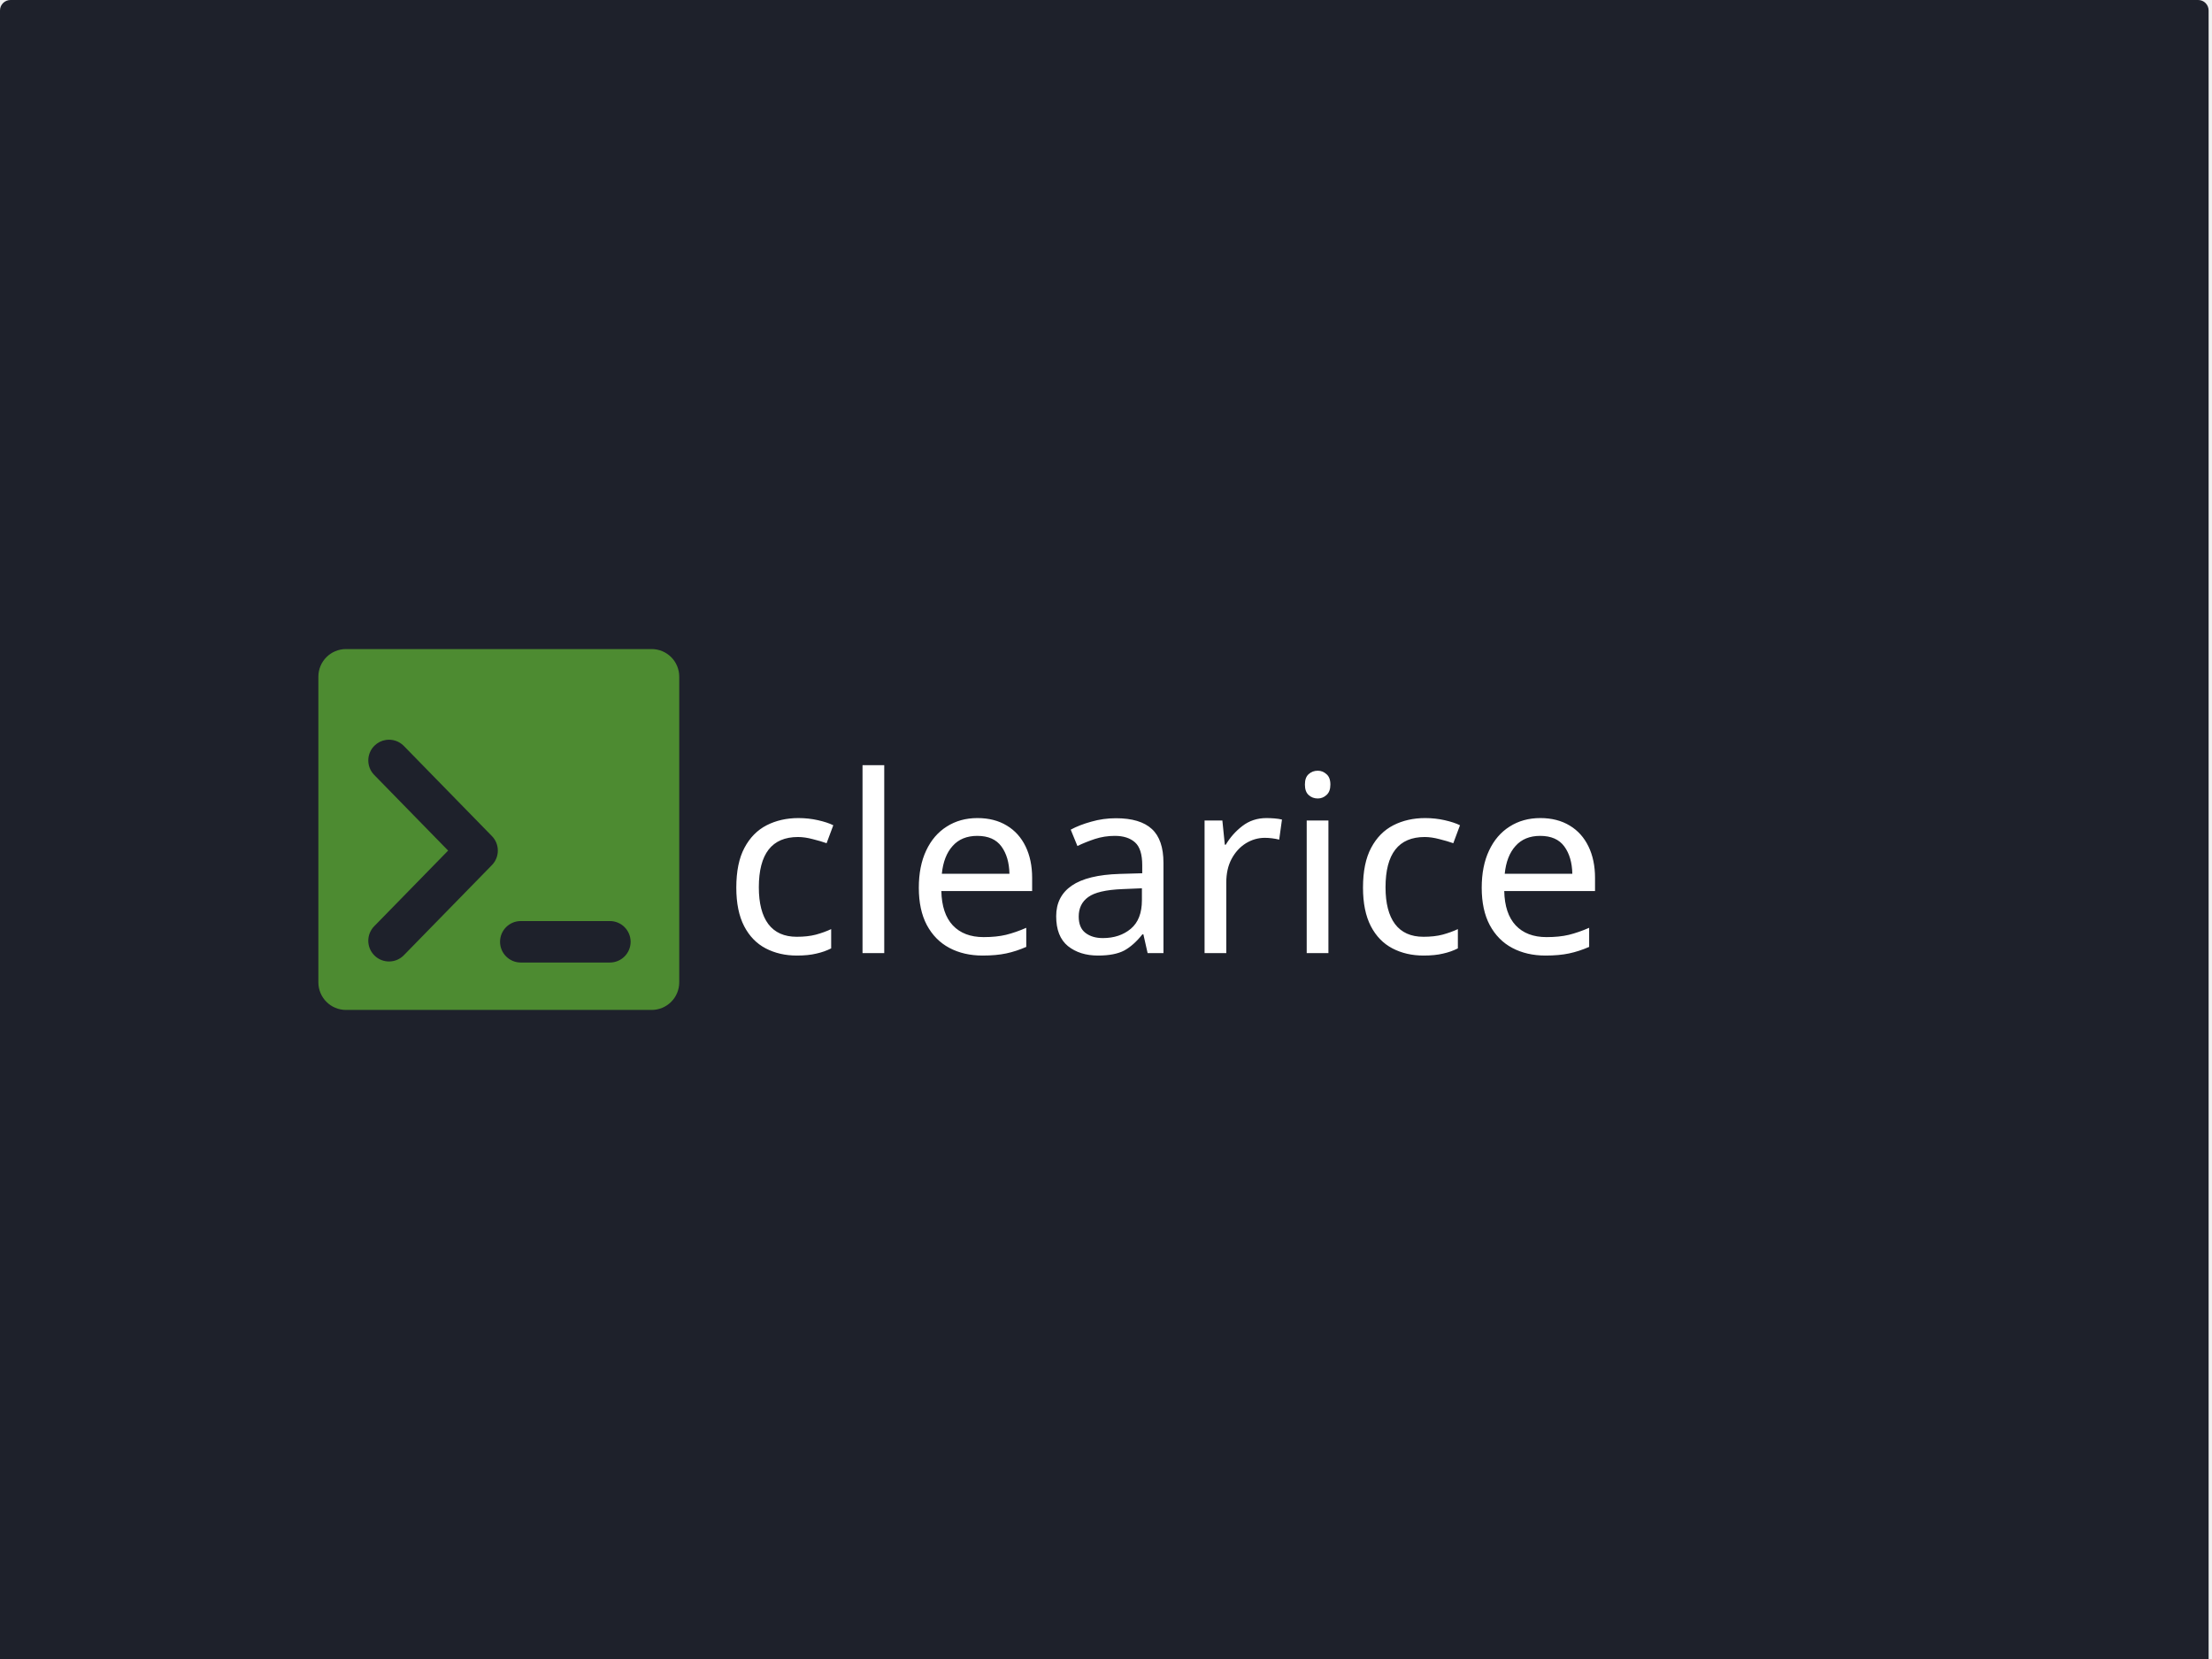
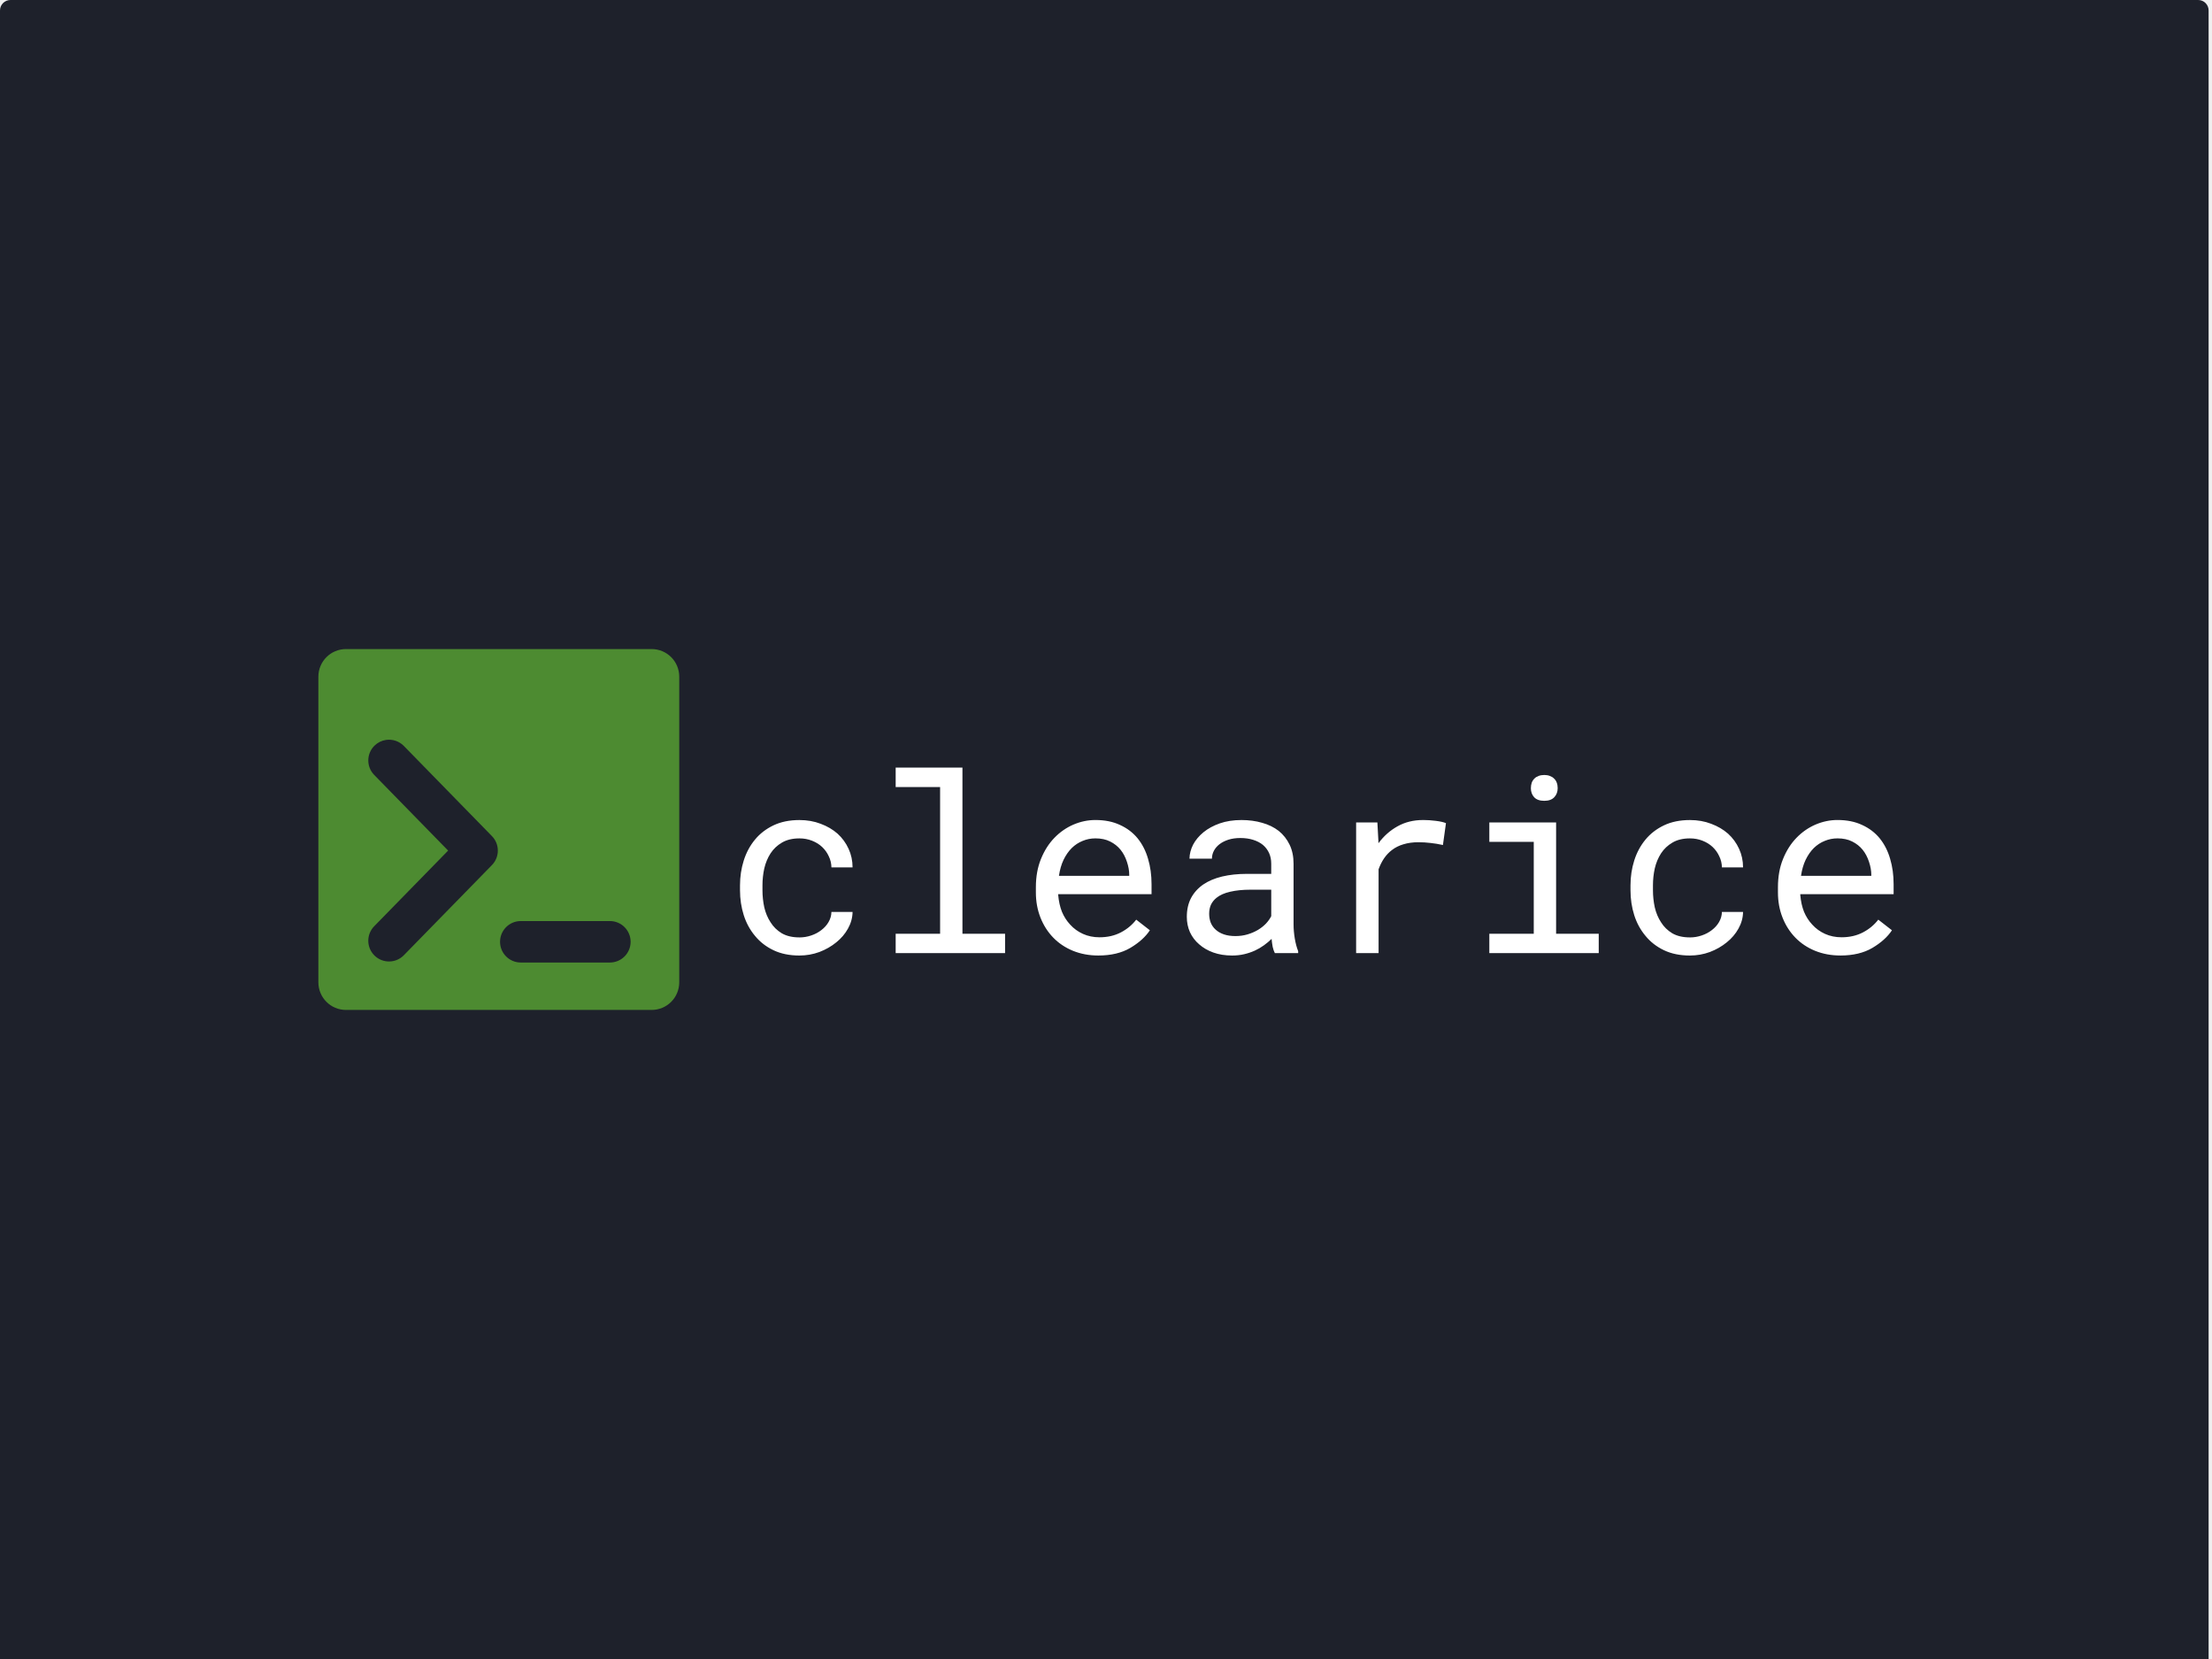
<svg xmlns="http://www.w3.org/2000/svg" width="800" height="600" viewBox="0 0 211.667 158.75" version="1.1" id="svg5">
  <defs id="defs2" />
  <g id="layer1">
    <rect style="opacity:1;fill:#1e212b;fill-opacity:1;stroke-width:0.3;stroke-linejoin:round;stop-color:#000000" id="rect1433" width="211.343" height="160.167" x="0" y="0" rx="1" ry="1" />
    <g id="g4">
      <path id="rect1" style="fill:#4d8b31;fill-opacity:1;stroke-width:0.265;paint-order:markers stroke fill" d="m 33.111,62.109 c -1.466,0 -2.646,1.18 -2.646,2.646 v 29.24 c 0,1.466 1.18,2.646 2.646,2.646 h 29.24 c 1.466,0 2.646,-1.18 2.646,-2.646 V 64.755 c 0,-1.466 -1.18,-2.646 -2.646,-2.646 z m 3.827,8.695 a 1.984,1.984 0 0 1 1.706,0.575 l 8.429,8.628 a 1.985,1.985 0 0 1 0,2.773 l -8.429,8.627 a 1.984,1.984 0 0 1 -2.804,0.033 1.984,1.984 0 0 1 -0.034,-2.807 l 7.075,-7.24 -7.075,-7.242 a 1.984,1.984 0 0 1 0.034,-2.804 1.984,1.984 0 0 1 1.098,-0.544 z M 49.834,88.136 h 8.526 a 1.984,1.984 0 0 1 1.984,1.984 1.984,1.984 0 0 1 -1.984,1.984 h -8.526 a 1.984,1.984 0 0 1 -1.984,-1.984 1.984,1.984 0 0 1 1.984,-1.984 z" />
-       <text xml:space="preserve" style="font-size:23.666px;line-height:1.25;font-family:sans-serif;letter-spacing:0px;word-spacing:0px;fill:#ffffff;fill-opacity:1;stroke-width:0.265" x="69.159" y="91.202" id="text2">
-         <tspan id="tspan2" style="font-style:normal;font-variant:normal;font-weight:normal;font-stretch:normal;font-family:'Roboto Mono';-inkscape-font-specification:'Roboto Mono';fill:#ffffff;fill-opacity:1;stroke-width:0.265" x="69.159" y="91.202">clearice</tspan>
-       </text>
+       <path style="font-size:23.666px;line-height:1.25;font-family:'Roboto Mono';-inkscape-font-specification:'Roboto Mono';letter-spacing:0px;word-spacing:0px;fill:#ffffff;stroke-width:0.265" d="m 76.497,89.7 q -1.005,0 -1.687,-0.393 -0.67,-0.404 -1.075,-1.052 -0.416,-0.636 -0.601,-1.433 -0.173,-0.809 -0.173,-1.629 v -0.485 q 0,-0.809 0.173,-1.606 0.185,-0.797 0.601,-1.444 0.416,-0.636 1.086,-1.028 0.682,-0.404 1.676,-0.404 0.647,0 1.202,0.22 0.566,0.22 0.971,0.601 0.404,0.381 0.636,0.89 0.243,0.497 0.254,1.063 h 2.022 q 0,-0.948 -0.381,-1.78 -0.381,-0.832 -1.052,-1.444 -0.682,-0.601 -1.618,-0.948 -0.924,-0.358 -2.034,-0.358 -1.421,0 -2.484,0.508 -1.063,0.508 -1.768,1.364 -0.716,0.867 -1.075,1.999 -0.358,1.132 -0.358,2.369 v 0.485 q 0,1.248 0.358,2.38 0.358,1.121 1.075,1.976 0.705,0.867 1.768,1.375 1.063,0.508 2.484,0.508 0.994,0 1.907,-0.335 0.913,-0.347 1.618,-0.924 0.705,-0.566 1.121,-1.317 0.428,-0.763 0.439,-1.595 h -2.022 q -0.012,0.52 -0.277,0.971 -0.254,0.439 -0.682,0.763 -0.428,0.335 -0.982,0.52 -0.543,0.185 -1.121,0.185 z m 9.21,-16.247 v 1.86 h 4.252 v 14.04 h -4.252 v 1.849 H 96.176 V 89.354 H 92.097 V 73.453 Z m 19.39,17.98 q 1.826,0 3.062,-0.728 1.248,-0.74 1.872,-1.687 L 108.725,88.002 q -0.589,0.763 -1.479,1.225 -0.89,0.462 -2.034,0.462 -0.867,0 -1.583,-0.324 -0.716,-0.324 -1.225,-0.89 -0.497,-0.532 -0.786,-1.225 -0.277,-0.693 -0.358,-1.606 v -0.081 h 8.932 v -0.959 q 0,-1.306 -0.335,-2.427 -0.324,-1.121 -0.994,-1.953 -0.67,-0.82 -1.687,-1.283 -1.005,-0.474 -2.357,-0.474 -1.075,0 -2.103,0.439 -1.017,0.439 -1.814,1.26 -0.809,0.832 -1.294,2.034 -0.485,1.19 -0.485,2.704 v 0.485 q 0,1.306 0.439,2.415 0.439,1.109 1.225,1.918 0.786,0.809 1.884,1.26 1.109,0.451 2.427,0.451 z m -0.277,-11.209 q 0.82,0 1.41,0.3 0.601,0.3 0.994,0.786 0.393,0.485 0.612,1.156 0.22,0.659 0.22,1.236 v 0.104 h -6.725 q 0.127,-0.867 0.439,-1.525 0.324,-0.67 0.786,-1.132 0.462,-0.451 1.04,-0.682 0.578,-0.243 1.225,-0.243 z m 17.172,10.978 h 2.23 v -0.185 q -0.208,-0.52 -0.324,-1.213 -0.116,-0.705 -0.116,-1.329 v -5.812 q 0,-1.052 -0.381,-1.837 -0.381,-0.786 -1.04,-1.317 -0.67,-0.52 -1.583,-0.774 -0.913,-0.266 -1.976,-0.266 -1.167,0 -2.092,0.324 -0.913,0.324 -1.548,0.844 -0.647,0.532 -0.994,1.19 -0.335,0.659 -0.347,1.34 h 2.149 q 0,-0.393 0.185,-0.751 0.196,-0.37 0.543,-0.636 0.347,-0.266 0.844,-0.428 0.508,-0.162 1.144,-0.162 0.682,0 1.225,0.173 0.555,0.173 0.936,0.485 0.381,0.324 0.589,0.774 0.208,0.451 0.208,1.017 v 0.982 h -2.334 q -1.306,0 -2.369,0.254 -1.052,0.254 -1.803,0.763 -0.751,0.52 -1.167,1.294 -0.404,0.774 -0.404,1.803 0,0.786 0.3,1.468 0.312,0.67 0.878,1.156 0.555,0.497 1.352,0.786 0.809,0.289 1.803,0.289 0.612,0 1.156,-0.127 0.543,-0.127 1.028,-0.347 0.474,-0.22 0.867,-0.508 0.404,-0.289 0.728,-0.612 0.035,0.393 0.104,0.763 0.081,0.358 0.208,0.601 z m -3.779,-1.629 q -0.624,0 -1.098,-0.162 -0.474,-0.162 -0.786,-0.451 -0.312,-0.277 -0.474,-0.67 -0.15,-0.393 -0.15,-0.855 0,-0.485 0.173,-0.867 0.185,-0.381 0.532,-0.659 0.485,-0.393 1.306,-0.578 0.832,-0.196 1.941,-0.196 h 1.988 v 2.531 q -0.185,0.37 -0.508,0.716 -0.324,0.335 -0.763,0.601 -0.451,0.266 -0.994,0.428 -0.543,0.162 -1.167,0.162 z m 17.957,-11.105 q -1.364,0 -2.438,0.601 -1.063,0.589 -1.826,1.618 l -0.012,-0.312 -0.092,-1.676 h -2.034 v 12.503 h 2.149 v -8.02 q 0.208,-0.578 0.52,-1.04 0.324,-0.474 0.751,-0.797 0.474,-0.37 1.109,-0.555 0.636,-0.196 1.421,-0.196 0.612,0 1.167,0.069 0.566,0.058 1.19,0.196 l 0.289,-2.092 q -0.324,-0.139 -0.971,-0.22 -0.636,-0.081 -1.225,-0.081 z m 6.344,0.231 v 1.86 h 4.252 v 8.794 h -4.252 v 1.849 h 10.469 v -1.849 h -4.079 V 78.699 Z m 3.975,-3.282 q 0,0.52 0.312,0.867 0.324,0.347 0.971,0.347 0.636,0 0.959,-0.347 0.324,-0.347 0.324,-0.867 0,-0.289 -0.092,-0.532 -0.092,-0.243 -0.277,-0.404 -0.15,-0.15 -0.381,-0.231 -0.231,-0.092 -0.532,-0.092 -0.3,0 -0.543,0.092 -0.231,0.081 -0.381,0.231 -0.185,0.173 -0.277,0.416 -0.081,0.243 -0.081,0.52 z m 15.219,14.283 q -1.005,0 -1.687,-0.393 -0.67,-0.404 -1.075,-1.052 -0.416,-0.636 -0.601,-1.433 -0.173,-0.809 -0.173,-1.629 v -0.485 q 0,-0.809 0.173,-1.606 0.185,-0.797 0.601,-1.444 0.416,-0.636 1.086,-1.028 0.682,-0.404 1.676,-0.404 0.647,0 1.202,0.22 0.566,0.22 0.971,0.601 0.404,0.381 0.636,0.89 0.243,0.497 0.254,1.063 h 2.022 q 0,-0.948 -0.381,-1.78 -0.381,-0.832 -1.052,-1.444 -0.682,-0.601 -1.618,-0.948 -0.924,-0.358 -2.034,-0.358 -1.421,0 -2.484,0.508 -1.063,0.508 -1.768,1.364 -0.716,0.867 -1.075,1.999 -0.358,1.132 -0.358,2.369 v 0.485 q 0,1.248 0.358,2.38 0.358,1.121 1.075,1.976 0.705,0.867 1.768,1.375 1.063,0.508 2.484,0.508 0.994,0 1.907,-0.335 0.913,-0.347 1.618,-0.924 0.705,-0.566 1.121,-1.317 0.428,-0.763 0.439,-1.595 h -2.022 q -0.012,0.52 -0.277,0.971 -0.254,0.439 -0.682,0.763 -0.428,0.335 -0.982,0.52 -0.543,0.185 -1.121,0.185 z m 14.398,1.733 q 1.826,0 3.062,-0.728 1.248,-0.74 1.872,-1.687 l -1.306,-1.017 q -0.589,0.763 -1.479,1.225 -0.89,0.462 -2.034,0.462 -0.867,0 -1.583,-0.324 -0.716,-0.324 -1.225,-0.89 -0.497,-0.532 -0.786,-1.225 -0.277,-0.693 -0.358,-1.606 v -0.081 h 8.932 v -0.959 q 0,-1.306 -0.335,-2.427 -0.324,-1.121 -0.994,-1.953 -0.67,-0.82 -1.687,-1.283 -1.005,-0.474 -2.357,-0.474 -1.075,0 -2.103,0.439 -1.017,0.439 -1.814,1.26 -0.809,0.832 -1.294,2.034 -0.485,1.19 -0.485,2.704 v 0.485 q 0,1.306 0.439,2.415 0.439,1.109 1.225,1.918 0.786,0.809 1.884,1.26 1.109,0.451 2.427,0.451 z m -0.277,-11.209 q 0.82,0 1.41,0.3 0.601,0.3 0.994,0.786 0.393,0.485 0.612,1.156 0.22,0.659 0.22,1.236 v 0.104 h -6.725 q 0.127,-0.867 0.439,-1.525 0.324,-0.67 0.786,-1.132 0.462,-0.451 1.04,-0.682 0.578,-0.243 1.225,-0.243 z" id="text2" aria-label="clearice" />
    </g>
    <path style="fill:none;stroke:#ffffff;stroke-width:3.969;stroke-linecap:round;stroke-linejoin:round;stroke-dasharray:none;stroke-opacity:1" d="m -136.657,77.126 8.429,8.628 -8.429,8.628" id="path1-8" />
    <path style="fill:none;stroke:#ffffff;stroke-width:3.969;stroke-linecap:round;stroke-linejoin:miter;stroke-dasharray:none;stroke-opacity:1" d="m -124.05,94.481 h 8.525" id="path2-7" />
  </g>
</svg>
